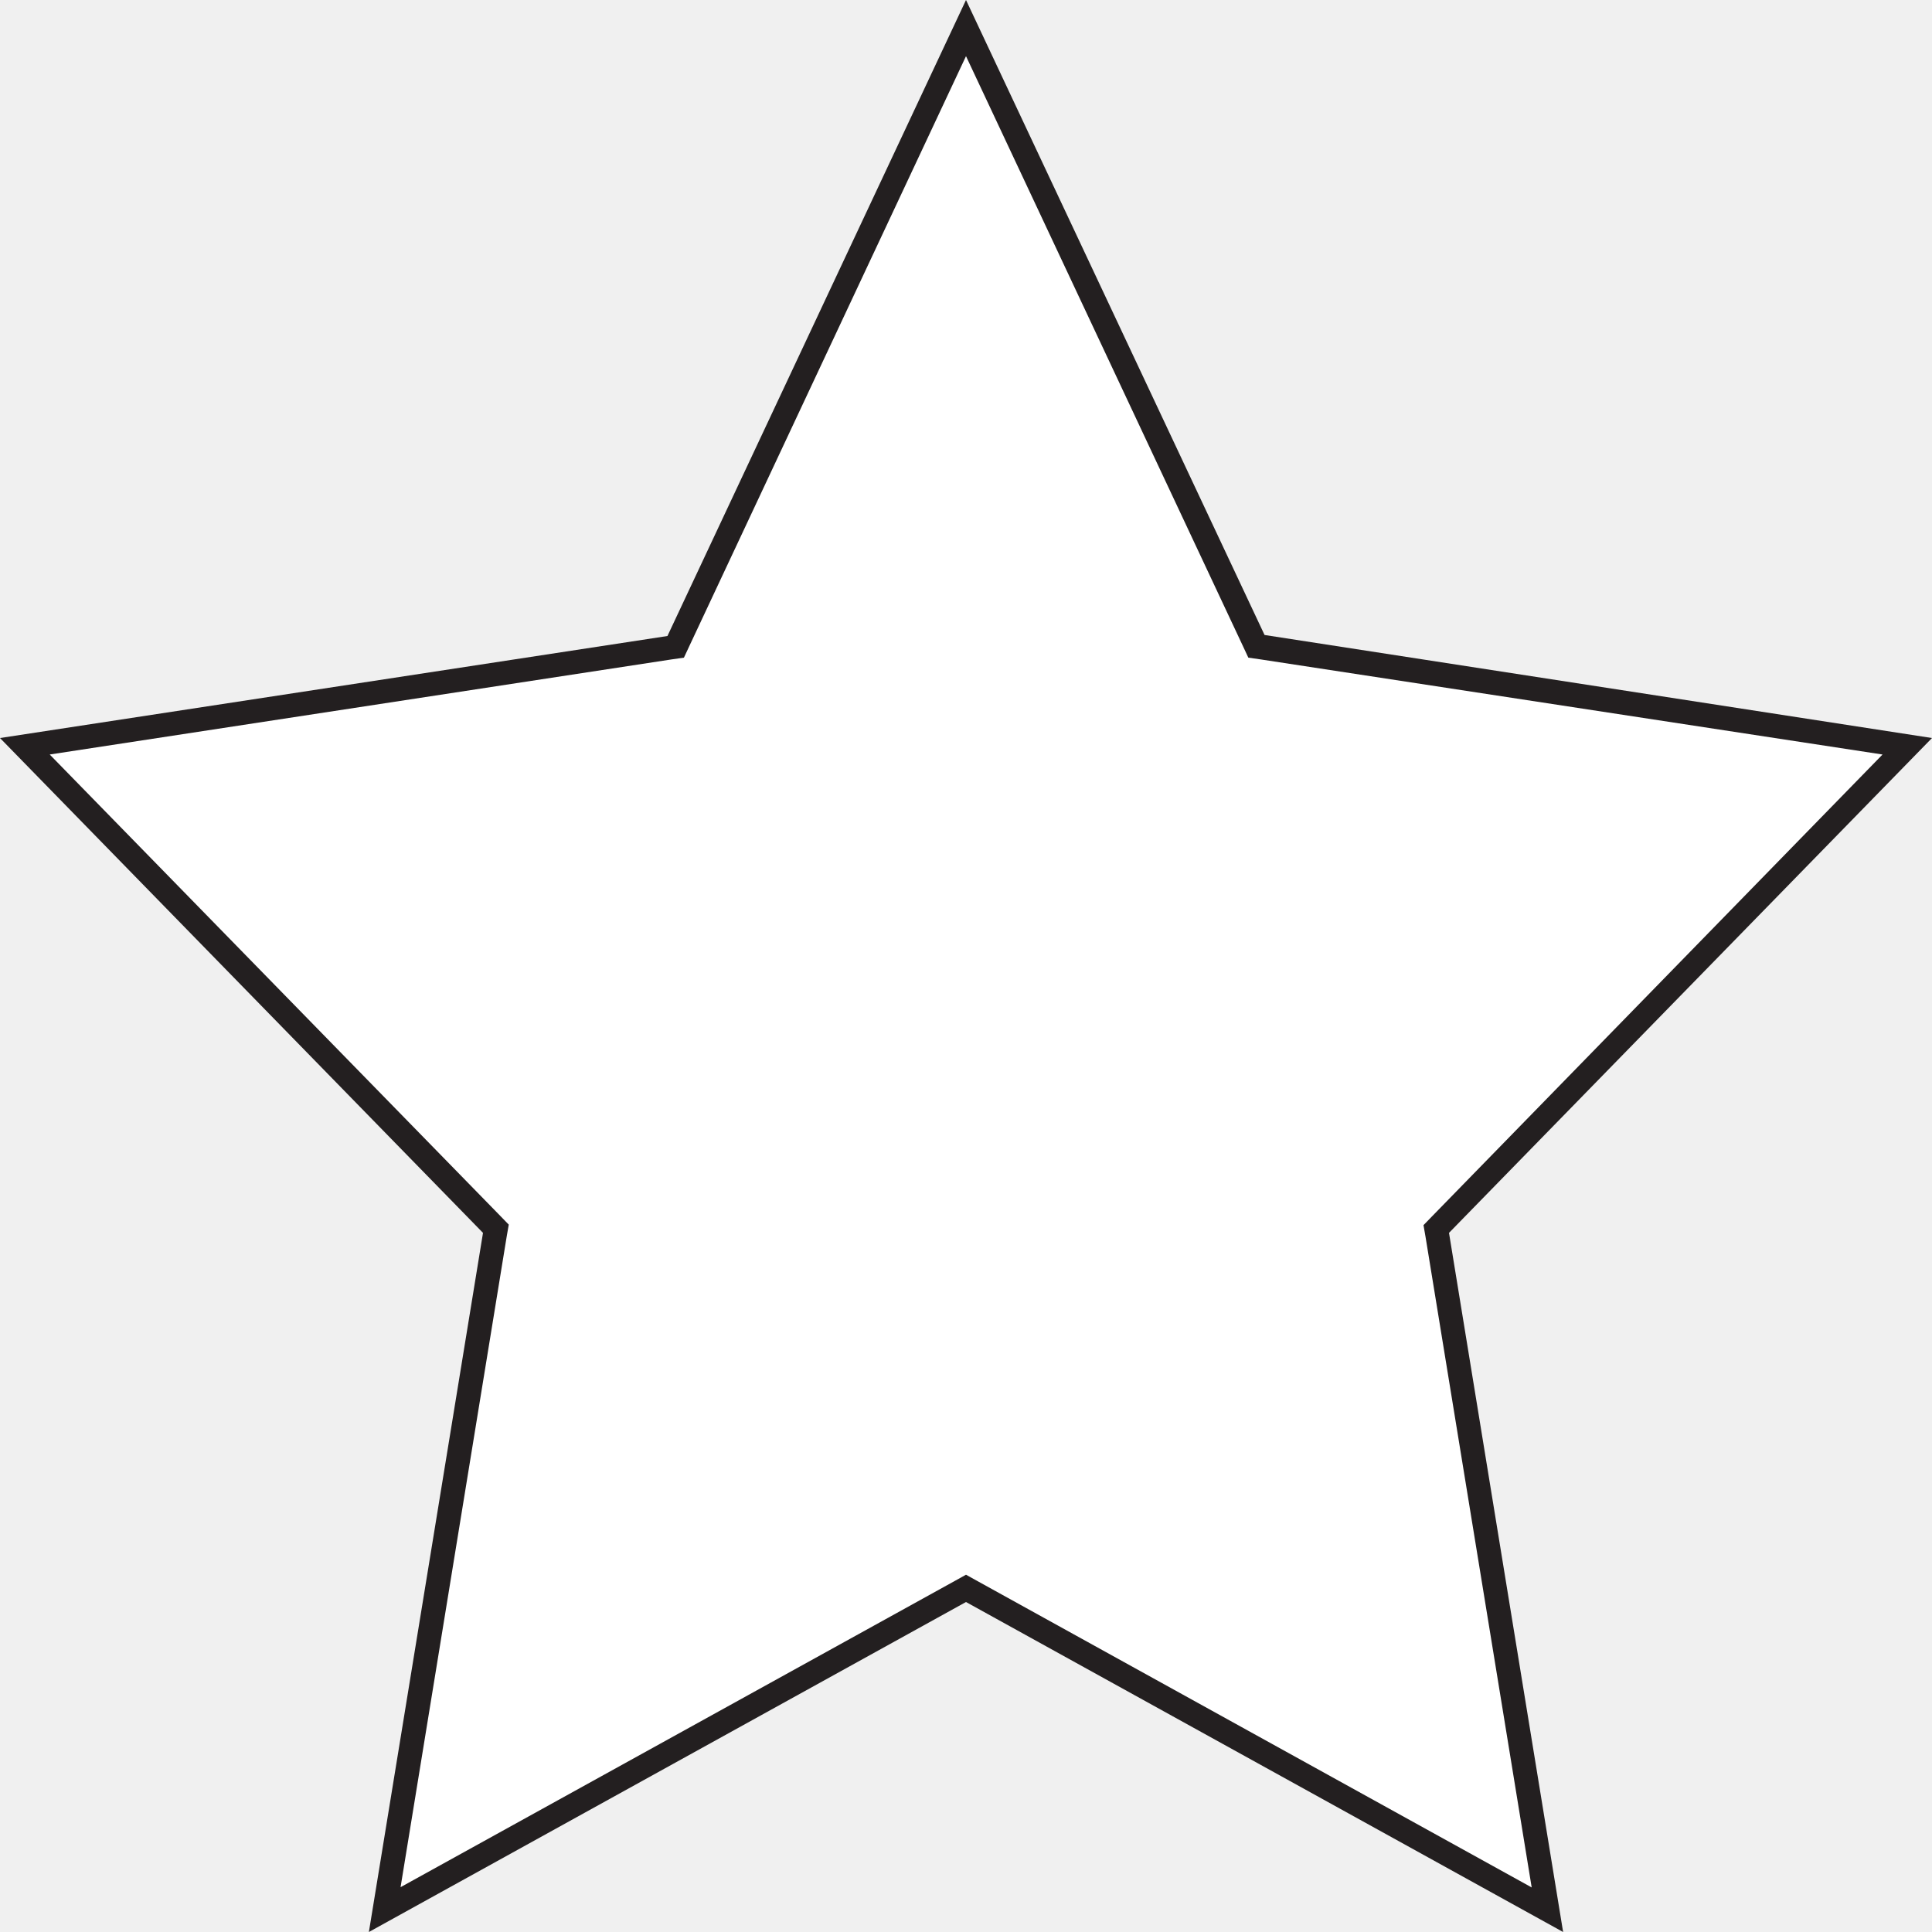
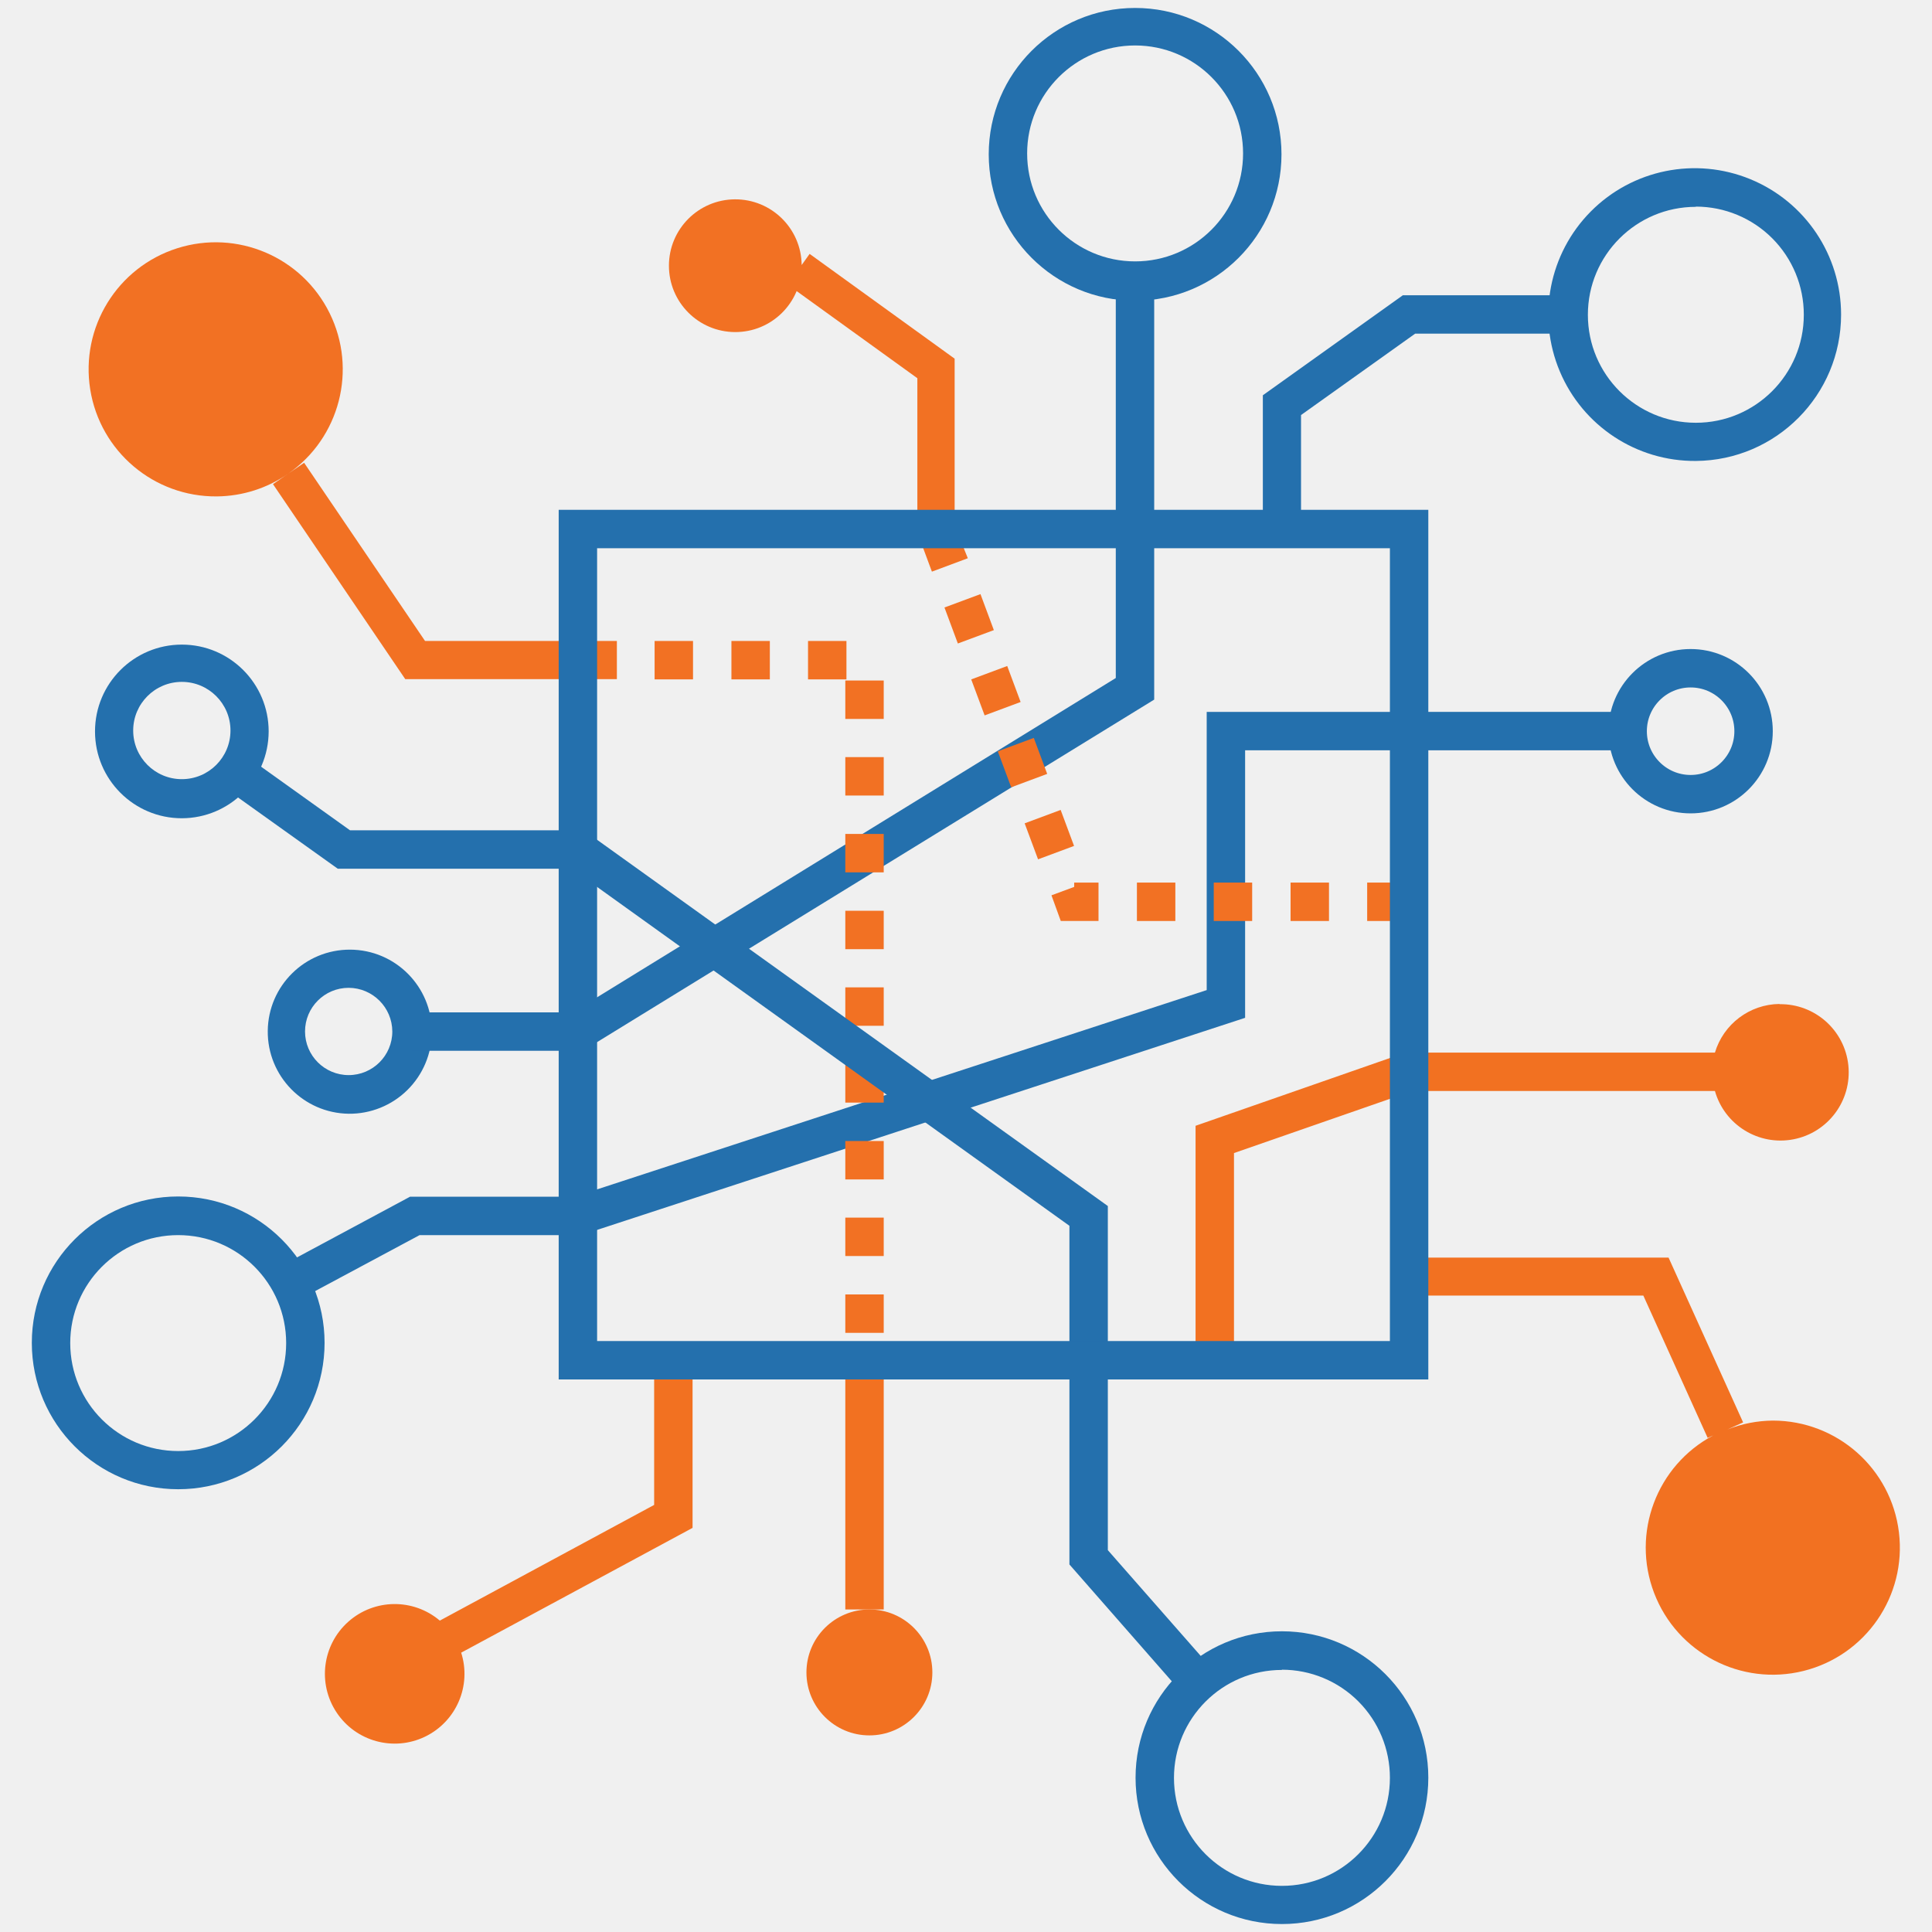
- <svg xmlns="http://www.w3.org/2000/svg" id="Layer_1" data-name="Layer 1" viewBox="0 0 75 75">
+ <svg xmlns="http://www.w3.org/2000/svg" id="Layer_1" data-name="Layer 1" viewBox="0 0 85 85">
  <defs>
-     <style>.cls-1{fill:#fff;}.cls-2{fill:#231f20;}</style>
+     <style>.cls-1{fill:#2470ad;}.cls-2{fill:none;stroke:#2470ad;stroke-miterlimit:10;stroke-width:1.69px;}.cls-3{fill:#f27121;}.cls-4{fill:#f27123;}</style>
  </defs>
-   <polygon class="cls-1" points="37.5 61.66 14.94 74.13 19.25 47.71 0.96 28.97 26.23 25.11 37.5 1.09 48.77 25.11 74.04 28.97 55.76 47.71 60.06 74.13 37.5 61.66" />
-   <path class="cls-2" d="M37.5,2.18l10.75,22.9.21.45.49.07,24.13,3.69L55.59,47.22l-.33.34.08.46,4.12,25.25L37.95,61.38l-.45-.25-.45.25L15.55,73.26,19.67,48l.08-.46-.33-.34L1.93,29.29l24.13-3.69.49-.07.21-.45L37.5,2.18M37.5,0,25.91,24.69,0,28.65,18.75,47.86,14.32,75,37.5,62.19,60.68,75,56.25,47.86,75,28.65l-25.91-4L37.5,0Z" />
+   <path class="cls-1" d="M74.61,20.28A6.44,6.44,0,1,1,81,13.84,6.44,6.44,0,0,1,74.61,20.28Zm0-11.18a4.75,4.75,0,1,0,4.75,4.75A4.75,4.75,0,0,0,74.61,9.09Z" />
+   <path class="cls-1" d="M56.4,84.65a6.44,6.44,0,1,1,6.44-6.44A6.44,6.44,0,0,1,56.4,84.65Zm0-11.18a4.75,4.75,0,1,0,4.75,4.75A4.75,4.75,0,0,0,56.4,73.46Z" />
+   <path class="cls-1" d="M15.34,49A3.61,3.61,0,1,1,19,45.39,3.62,3.62,0,0,1,15.34,49Zm0-5.54a1.92,1.92,0,1,0,1.92,1.92A1.93,1.93,0,0,0,15.34,43.46Z" />
+   <path class="cls-1" d="M49.94,13.23a6.44,6.44,0,1,1,6.44-6.44A6.44,6.44,0,0,1,49.94,13.23ZM49.94,2a4.75,4.75,0,1,0,4.75,4.75A4.75,4.75,0,0,0,49.94,2Z" />
+   <circle class="cls-2" cx="74.38" cy="32.17" r="2.77" />
+   <path class="cls-1" d="M7.84,65.52a6.44,6.44,0,1,1,6.44-6.44A6.44,6.44,0,0,1,7.84,65.52Zm0-11.18a4.75,4.75,0,1,0,4.75,4.75A4.75,4.75,0,0,0,7.84,54.34Z" />
+   <path class="cls-1" d="M8,36a3.82,3.82,0,1,1,3.82-3.82A3.83,3.83,0,0,1,8,36Zm0-6a2.14,2.14,0,1,0,2.14,2.14A2.14,2.14,0,0,0,8,30Z" />
+   <polygon class="cls-1" points="13.16 57.18 12.36 55.7 18.04 52.65 25.42 52.65 25.42 54.34 18.46 54.34 13.16 57.18" />
+   <rect class="cls-1" x="61.99" y="31.32" width="9.62" height="1.69" />
+   <path class="cls-3" d="M78,62.5a5.57,5.57,0,0,0-2,.39l.69-.31-3.28-7.25H62V57h10.3l2.83,6.26.25-.11A5.59,5.59,0,1,0,78,62.5Z" />
+   <polygon class="cls-1" points="57.24 23.27 55.56 23.27 55.56 17.39 61.72 12.99 69.02 12.99 69.02 14.68 62.26 14.68 57.24 18.26 57.24 23.27" />
+   <polygon class="cls-1" points="25.42 38.22 14.86 38.22 9.89 34.67 10.87 33.29 15.4 36.53 25.42 36.53 25.42 38.22" />
+   <rect class="cls-1" x="18.11" y="44.54" width="7.32" height="1.69" />
+   <rect class="cls-1" x="49.09" y="12.38" width="1.69" height="10.89" />
+   <circle class="cls-3" cx="38.25" cy="73.58" r="2.77" />
+   <rect class="cls-3" x="37.19" y="59.84" width="1.69" height="10.97" />
+   <polygon class="cls-1" points="52.08 74.57 47.05 68.83 47.05 59.84 48.74 59.84 48.74 68.2 53.35 73.45 52.08 74.57" />
+   <path class="cls-3" d="M30.47,59.84H28.78v6.37L19.35,71.3a3.07,3.07,0,1,0,.94,1.41l10.18-5.49Z" />
+   <path class="cls-3" d="M78.29,44.17a3,3,0,0,0-2.84,2.14H62v.84l-.28-.8-9.12,3.18V59.84h1.69V50.73L62.14,48H75.45a3,3,0,1,0,2.84-3.82Z" />
+   <polygon class="cls-1" points="25.69 54.3 25.16 52.69 53.09 43.56 53.09 31.32 61.99 31.32 61.99 33.01 54.78 33.01 54.78 44.78 25.69 54.3" />
+   <polygon class="cls-1" points="25.86 46.1 24.98 44.67 49.09 29.83 49.09 23.27 50.78 23.27 50.78 30.78 25.86 46.1" />
+   <rect class="cls-4" x="44.14" y="32.71" width="1.69" height="1.69" transform="translate(-8.88 17.8) rotate(-20.42)" />
+   <path class="cls-4" d="M42,23.12V15.78l-6.38-4.61-.35.49a2.92,2.92,0,1,0,0,.06l-.59.82,5.68,4.1v6.63h.84l-.79.29L41,25.15l1.58-.59Z" />
+   <rect class="cls-4" x="45.32" y="35.88" width="1.69" height="1.69" transform="translate(-9.91 18.41) rotate(-20.42)" />
+   <rect class="cls-4" x="41.79" y="26.38" width="1.69" height="1.69" transform="translate(-6.81 16.56) rotate(-20.39)" />
+   <rect class="cls-4" x="42.97" y="29.55" width="1.69" height="1.69" transform="translate(-7.85 17.19) rotate(-20.42)" />
+   <rect class="cls-4" x="56.78" y="38.83" width="1.69" height="1.69" />
+   <rect class="cls-4" x="60.15" y="38.83" width="1.69" height="1.69" />
+   <polygon class="cls-4" points="47.26 39.02 46.26 39.39 46.67 40.52 48.33 40.52 48.33 38.83 47.26 38.83 47.26 39.02" />
+   <rect class="cls-4" x="53.4" y="38.83" width="1.69" height="1.69" />
+   <rect class="cls-4" x="50.02" y="38.83" width="1.69" height="1.69" />
+   <path class="cls-4" d="M18.7,28.2l-5.32-7.84-.7.48a5.59,5.59,0,1,0-3.14,1,5.59,5.59,0,0,0,3.14-1l-.67.46,5.82,8.58h9.31V28.2H18.7Z" />
+   <rect class="cls-4" x="35.55" y="28.2" width="1.69" height="1.69" />
+   <rect class="cls-4" x="37.19" y="53.57" width="1.69" height="1.69" />
+   <rect class="cls-4" x="37.19" y="56.95" width="1.69" height="1.69" />
+   <rect class="cls-4" x="32.18" y="28.2" width="1.69" height="1.69" />
+   <rect class="cls-4" x="28.8" y="28.2" width="1.69" height="1.69" />
+   <rect class="cls-4" x="37.19" y="43.44" width="1.69" height="1.69" />
+   <rect class="cls-4" x="37.19" y="36.69" width="1.69" height="1.69" />
+   <rect class="cls-4" x="37.19" y="33.31" width="1.69" height="1.69" />
+   <rect class="cls-4" x="37.19" y="29.94" width="1.69" height="1.69" />
+   <rect class="cls-4" x="37.19" y="40.07" width="1.69" height="1.69" />
+   <rect class="cls-4" x="37.19" y="46.82" width="1.69" height="1.69" />
+   <rect class="cls-4" x="37.19" y="50.2" width="1.69" height="1.69" />
+   <polygon class="cls-1" points="48.74 59.84 47.05 59.84 47.05 53.93 24.93 38.06 25.91 36.69 48.74 53.06 48.74 59.84" />
+   <path class="cls-1" d="M62.84,60.69H24.58V22.43H62.84ZM26.27,59H61.15V24.12H26.27Z" />
</svg>
